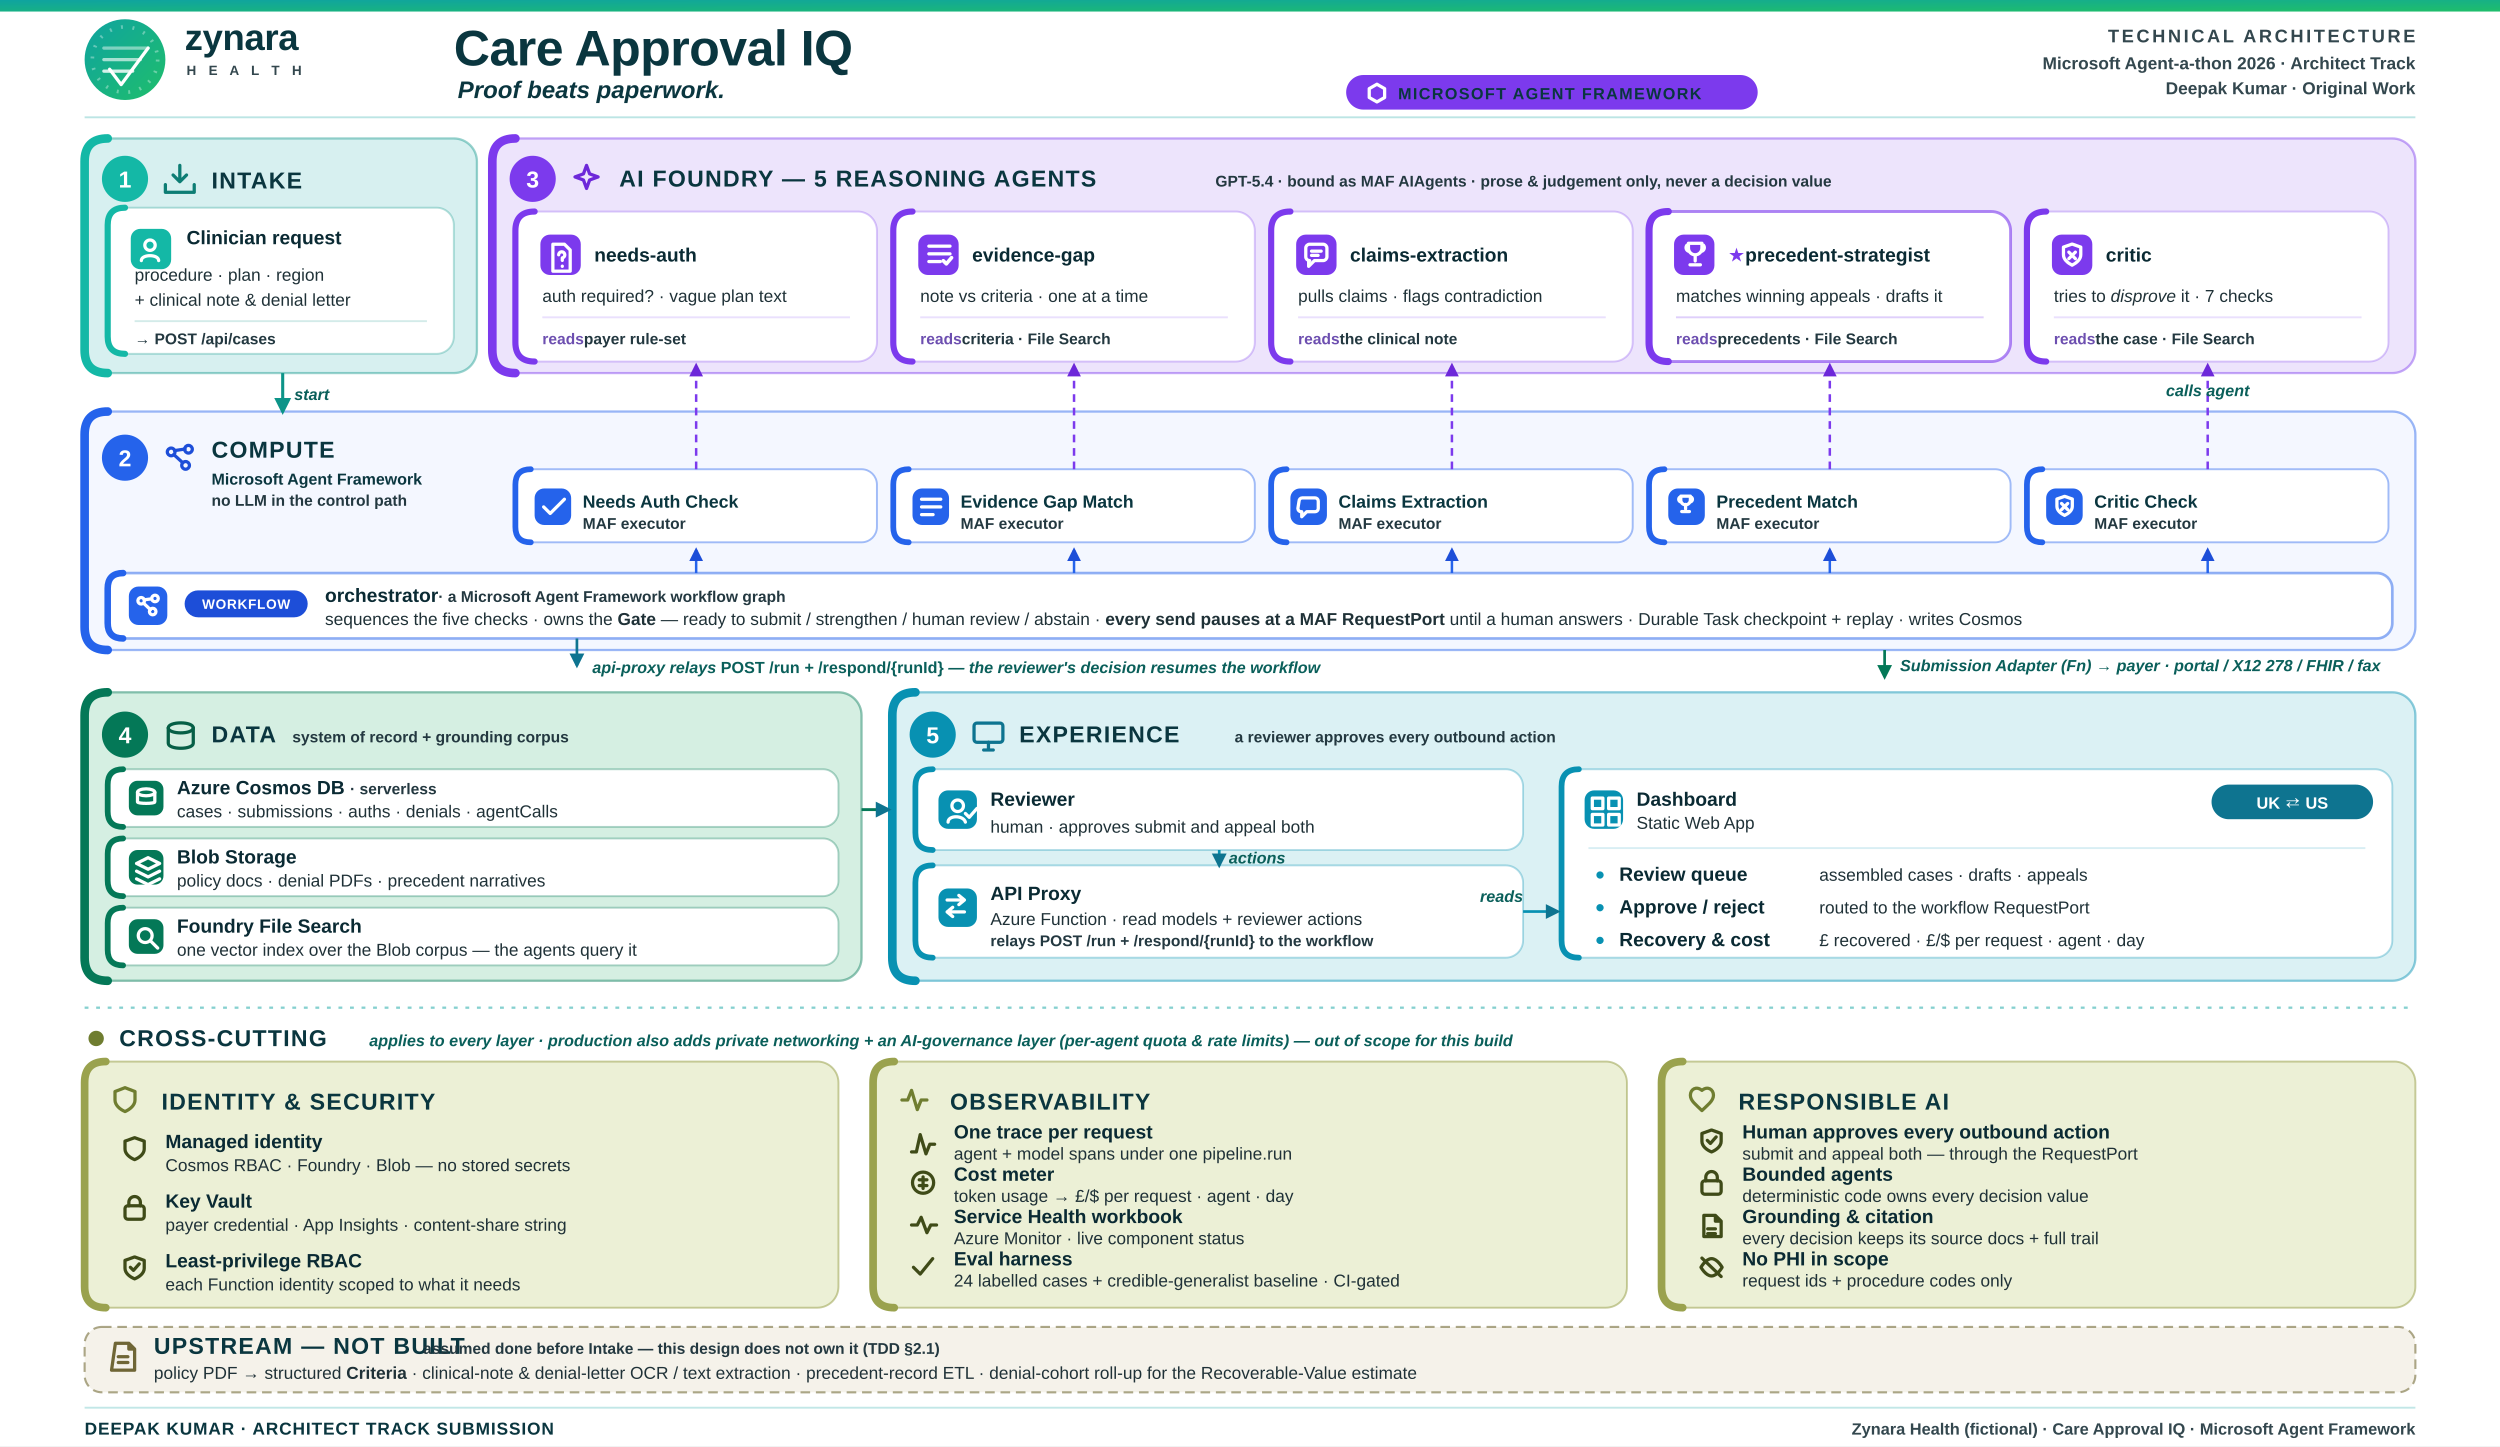
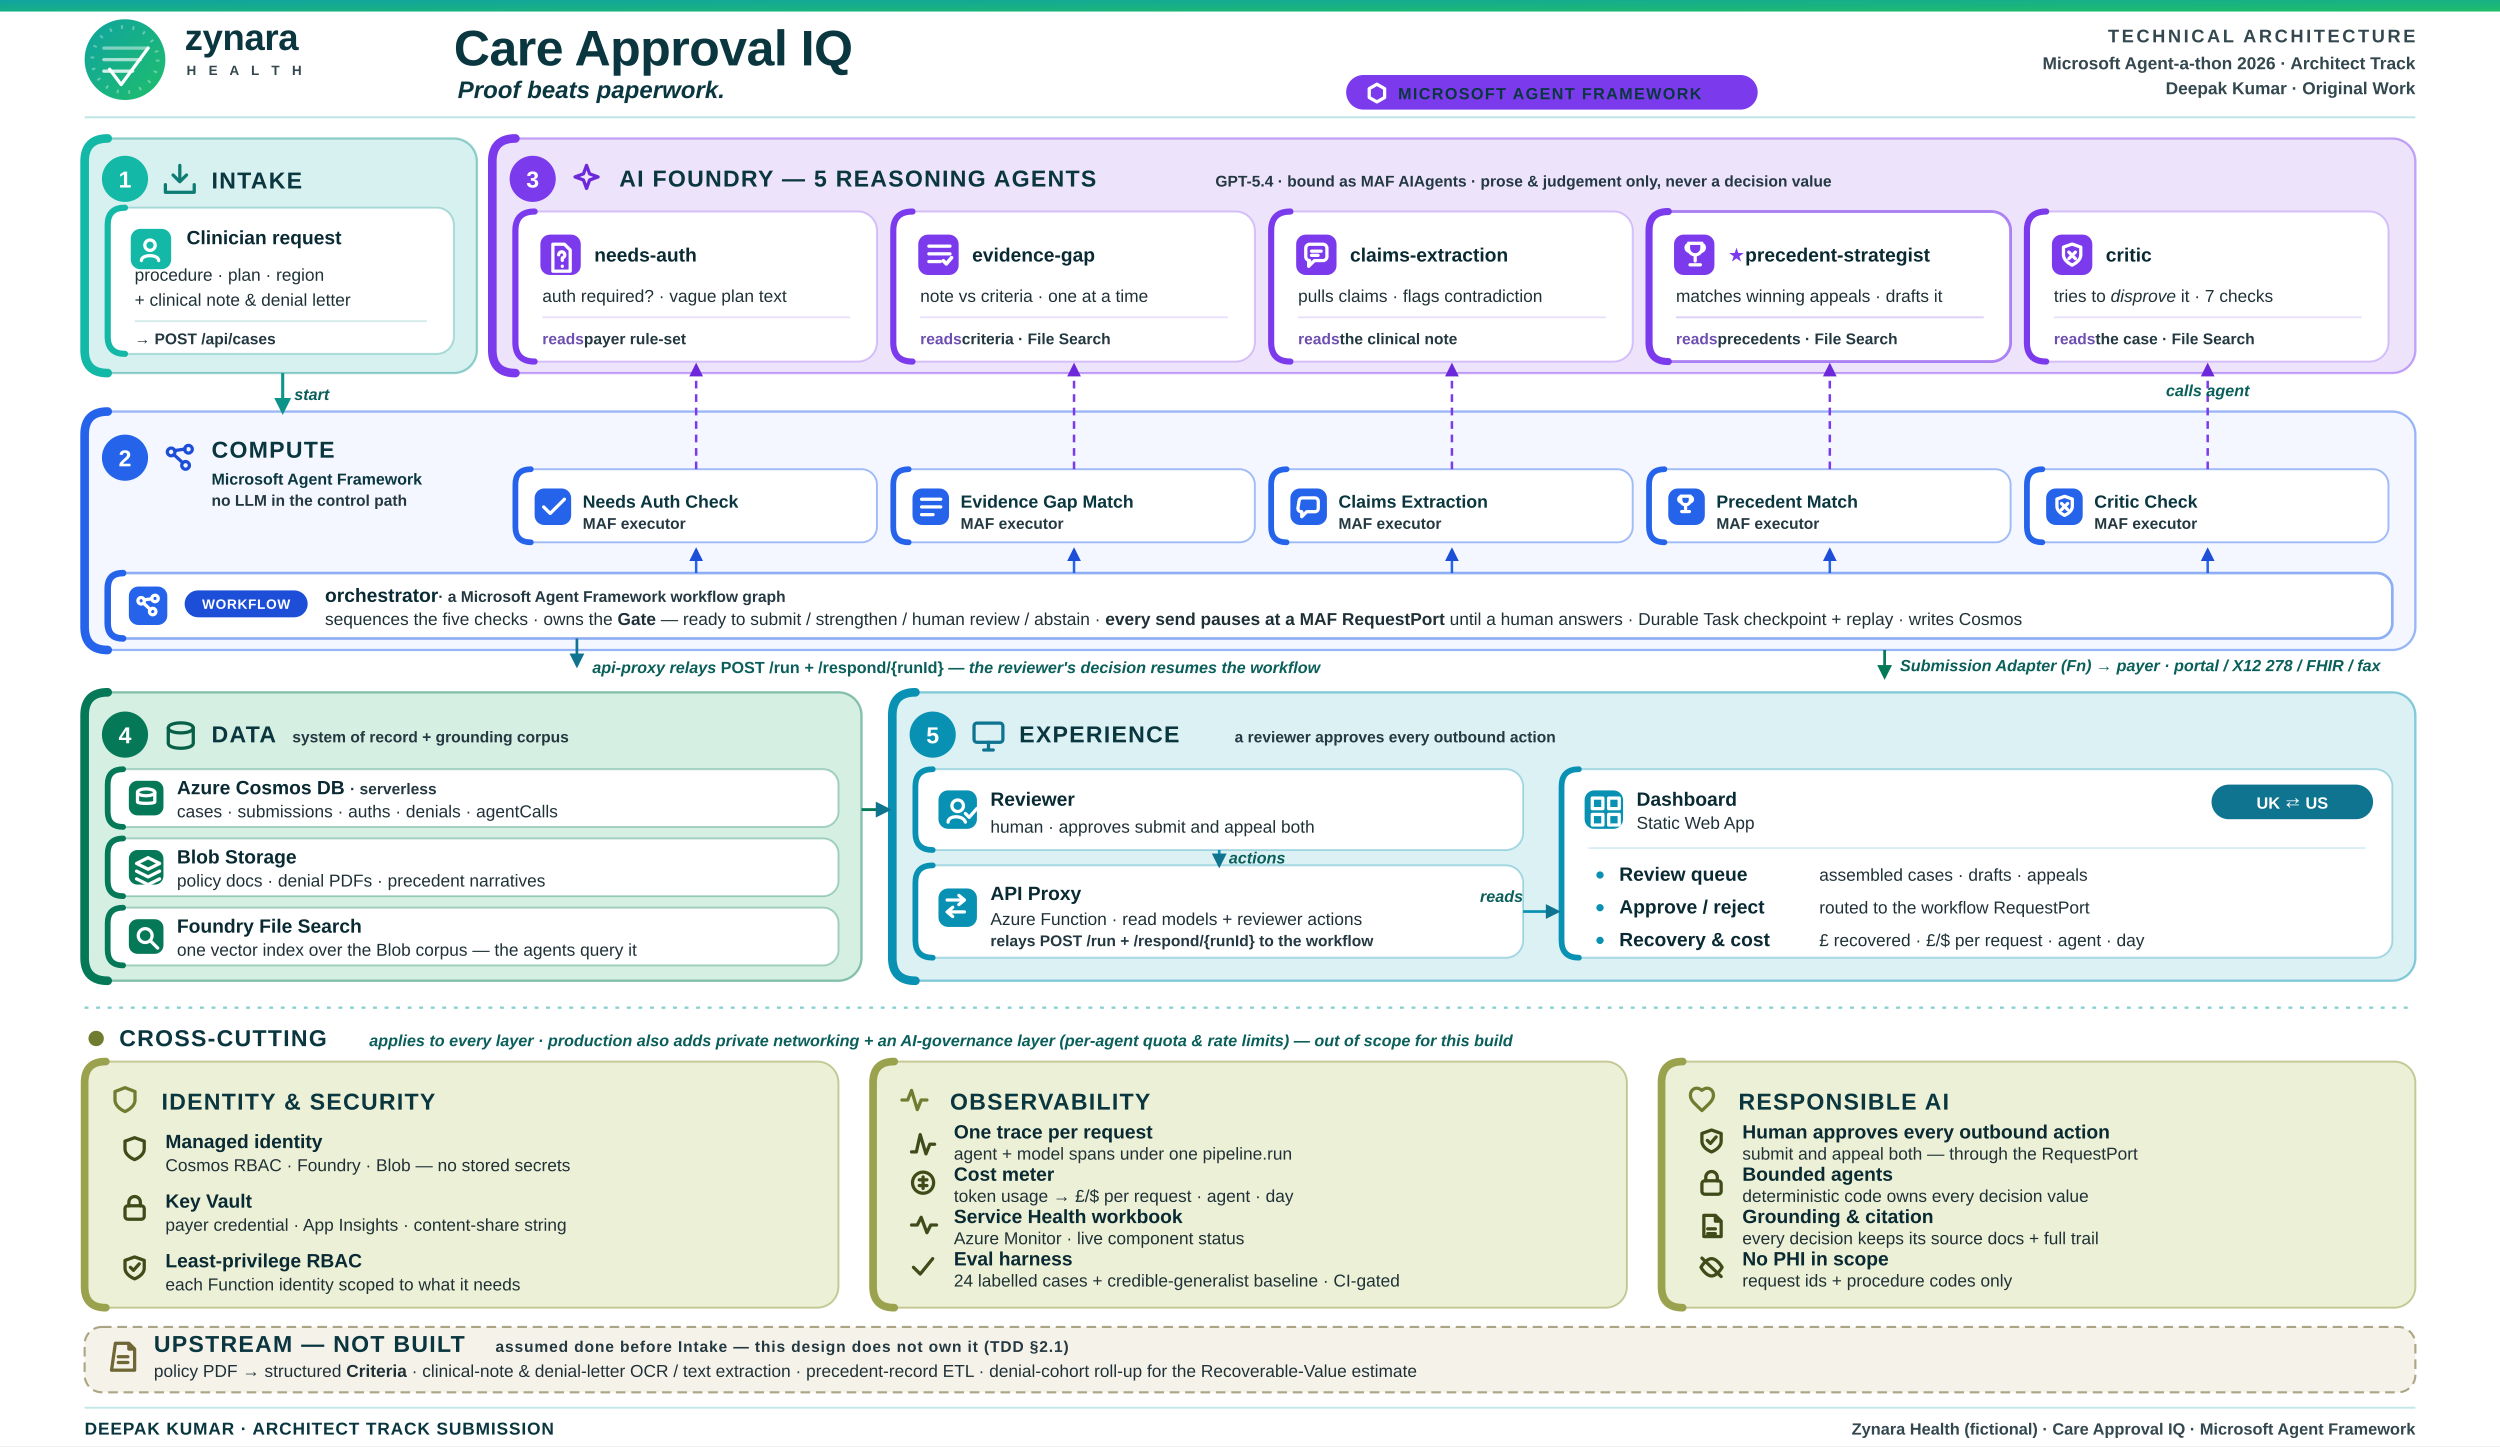
<svg xmlns="http://www.w3.org/2000/svg" viewBox="0 0 1300 752" font-family="'Segoe UI','Helvetica Neue',Arial,sans-serif">
  <defs>
    <linearGradient id="seal" x1="0" y1="0" x2="1" y2="1">
      <stop offset="0" stop-color="#0FA3A0" />
      <stop offset="1" stop-color="#1FBE6B" />
    </linearGradient>
    <marker id="ab" viewBox="0 0 8 8" refX="6.4" refY="4" markerWidth="5.5" markerHeight="5.5" orient="auto-start-reverse">
      <path d="M0 0 L8 4 L0 8 z" fill="#1D4ED8" />
    </marker>
    <marker id="av" viewBox="0 0 8 8" refX="6.4" refY="4" markerWidth="5.5" markerHeight="5.5" orient="auto-start-reverse">
      <path d="M0 0 L8 4 L0 8 z" fill="#6D28D9" />
    </marker>
    <marker id="at" viewBox="0 0 8 8" refX="6.4" refY="4" markerWidth="5.5" markerHeight="5.5" orient="auto-start-reverse">
      <path d="M0 0 L8 4 L0 8 z" fill="#0E7490" />
    </marker>
    <marker id="am" viewBox="0 0 8 8" refX="6.4" refY="4" markerWidth="5.5" markerHeight="5.5" orient="auto-start-reverse">
      <path d="M0 0 L8 4 L0 8 z" fill="#047857" />
    </marker>
    <marker id="ar" viewBox="0 0 8 8" refX="6.4" refY="4" markerWidth="5.5" markerHeight="5.5" orient="auto-start-reverse">
      <path d="M0 0 L8 4 L0 8 z" fill="#0D9488" />
    </marker>
    <style>
      text{ fill:#0A363F; }
      .sub{ fill:#33474E; }
      .num{ fill:#FFFFFF; font-weight:800; }
      .sect{ font-size:12px; font-weight:800; letter-spacing:.055em; }
      .cn{ font-size:10px; font-weight:800; fill:#0A2A33; }
      .sm{ font-size:9px; fill:#1F3137; font-weight:500; }
      .mut{ font-size:8.1px; fill:#233840; font-weight:600; }
      .lbl{ font-style:italic; font-size:8.4px; font-weight:600; fill:#0A5F5A; }
      .ico{ fill:none; stroke-width:1.7; stroke-linecap:round; stroke-linejoin:round; }
      .gl{ fill:none; stroke:#FFFFFF; stroke-width:1.7; stroke-linecap:round; stroke-linejoin:round; }
      .card{ fill:#FFFFFF; }
    </style>
  </defs>
  <rect width="1300" height="752" fill="#FFFFFF" />
  <rect width="1300" height="6" fill="url(#seal)" />
  <g transform="translate(44,10)">
    <circle cx="21" cy="21" r="21" fill="url(#seal)" />
    <circle cx="21" cy="21" r="17" fill="none" stroke="#FFFFFF" stroke-opacity=".35" stroke-width="1.9" stroke-dasharray="1 5" />
    <path class="gl" stroke-width="3.6" opacity=".45" d="M10 15 H33" />
    <path class="gl" stroke-width="3.6" opacity=".62" d="M10 21 H29" />
    <path class="gl" stroke-width="3.6" opacity=".82" d="M10 27 H25" />
    <path class="gl" stroke-width="4.4" d="M13 26 L19 34 L33 15" />
  </g>
  <text x="96" y="26" font-size="19" font-weight="800" letter-spacing="-.01em">zynara</text>
  <text x="97" y="39" class="sub" font-size="7" font-weight="700" letter-spacing=".32em">H E A L T H</text>
  <text x="236" y="34" font-size="26" font-weight="800" letter-spacing="-.01em" fill="#1D4ED8">Care Approval IQ</text>
  <text x="238" y="51" font-size="12.5" font-weight="700" font-style="italic" fill="#0C7F76">Proof beats paperwork.</text>
  <g transform="translate(700,39)">
    <rect width="214" height="18" rx="9" fill="#7C3AED" />
    <g transform="translate(12,4.8)" class="gl" stroke-width="1.5">
      <path d="M4 0 L8 2.3 V6.9 L4 9.2 L0 6.9 V2.3 Z" />
    </g>
    <text x="27" y="12.6" font-size="8.4" font-weight="800" letter-spacing=".085em" fill="#FFFFFF">MICROSOFT AGENT FRAMEWORK</text>
  </g>
  <text x="1256" y="22" text-anchor="end" class="sub" font-size="9.5" font-weight="800" letter-spacing=".14em">TECHNICAL ARCHITECTURE</text>
  <text x="1256" y="36" text-anchor="end" class="sub" font-size="9" font-weight="600">Microsoft Agent-a-thon 2026 · Architect Track</text>
  <text x="1256" y="49" text-anchor="end" class="sub" font-size="9" font-weight="600">Deepak Kumar · Original Work</text>
  <line x1="44" y1="61" x2="1256" y2="61" stroke="#0FA3A0" stroke-opacity=".28" />
  <rect x="44" y="72" width="204" height="122" rx="12" fill="#D7F0F0" stroke="#0D9488" stroke-opacity=".42" stroke-width="1.2" />
  <path d="M56 72 Q44 72 44 84 L44 182 Q44 194 56 194" fill="none" stroke="#14B8A6" stroke-width="4.5" stroke-linecap="round" />
  <circle cx="65" cy="93" r="12" fill="#14B8A6" />
  <text x="65" y="97.5" text-anchor="middle" class="num" font-size="12">1</text>
  <g transform="translate(86,86)" class="ico" stroke="#0D7D74">
    <path d="M0 10 v4 h15 v-4 M7.5 0 v8 M4 5 l3.5 3.5 3.5 -3.5" />
  </g>
  <text x="110" y="98" class="sect" fill="#0C6157">INTAKE</text>
  <g transform="translate(56,108)">
    <rect width="180" height="76" rx="9" class="card" stroke="#0D9488" stroke-opacity=".3" />
    <path d="M9 0 Q0 0 0 9 L0 67 Q0 76 9 76" fill="none" stroke="#14B8A6" stroke-width="3.2" stroke-linecap="round" />
    <rect x="12" y="11" width="21" height="21" rx="5" fill="#14B8A6" />
    <g transform="translate(17.5,16)" class="gl">
      <circle cx="4.5" cy="3.5" r="2.7" />
      <path d="M0 11.5c0-3.4 9-3.4 9 0" />
    </g>
    <text x="41" y="19" class="cn" font-size="10">Clinician request</text>
    <text x="14" y="38" class="sm">procedure · plan · region</text>
    <text x="14" y="51" class="sm">+ clinical note &amp; denial letter</text>
    <line x1="14" y1="59" x2="166" y2="59" stroke="#0D9488" stroke-opacity=".18" />
    <text x="14" y="71" class="mut" fill="#0C6157">→ POST /api/cases</text>
  </g>
  <rect x="256" y="72" width="1000" height="122" rx="12" fill="#EDE4FC" stroke="#7C3AED" stroke-opacity=".44" stroke-width="1.2" />
  <path d="M268 72 Q256 72 256 84 L256 182 Q256 194 268 194" fill="none" stroke="#7C3AED" stroke-width="4.5" stroke-linecap="round" />
  <circle cx="277" cy="93" r="12" fill="#7C3AED" />
  <text x="277" y="97.5" text-anchor="middle" class="num" font-size="12">3</text>
  <g transform="translate(298,86)" class="ico" stroke="#6D28D9">
    <path d="M7 0 l1.6 4.4 4.4 1.6 -4.4 1.6 -1.6 4.4 -1.6 -4.4 -4.4 -1.6 4.4 -1.6 z" />
  </g>
  <text x="322" y="97" class="sect" fill="#5B21B6">AI FOUNDRY — 5 REASONING AGENTS</text>
  <text x="632" y="97" class="mut" fill="#4C3A7A">GPT-5.4 · bound as <tspan font-weight="800">MAF AIAgents</tspan> · prose &amp; judgement only, never a decision value</text>
  <g>
    <g transform="translate(268,110)">
      <rect width="188" height="78" rx="10" class="card" stroke="#7C3AED" stroke-opacity=".28" />
      <path d="M10 0 Q0 0 0 10 L0 68 Q0 78 10 78" fill="none" stroke="#7C3AED" stroke-width="3.2" stroke-linecap="round" />
      <rect x="13" y="12" width="21" height="21" rx="5" fill="#7C3AED" />
      <g transform="translate(18.5,17)" class="gl">
        <path d="M1 0 h6 l3 3 v11 h-9 z" />
        <path d="M4 5.5 a1.6 1.6 0 1 1 1.9 1.6 v1.3 M5.9 11.4 v.1" />
      </g>
      <text x="41" y="26" class="cn">needs-auth</text>
      <text x="14" y="47" class="sm" font-size="7.4">auth required? · vague plan text</text>
      <line x1="14" y1="55" x2="174" y2="55" stroke="#7C3AED" stroke-opacity=".16" />
      <text x="14" y="69" class="mut" font-size="7.8">
        <tspan fill="#6D4FB0">reads </tspan>payer rule-set</text>
    </g>
    <g transform="translate(464.5,110)">
      <rect width="188" height="78" rx="10" class="card" stroke="#7C3AED" stroke-opacity=".28" />
      <path d="M10 0 Q0 0 0 10 L0 68 Q0 78 10 78" fill="none" stroke="#7C3AED" stroke-width="3.2" stroke-linecap="round" />
      <rect x="13" y="12" width="21" height="21" rx="5" fill="#7C3AED" />
      <g transform="translate(18.5,17)" class="gl">
        <path d="M0 1 h11 M0 5 h11 M0 9 h6" />
        <path d="M7.5 8.6 l1.6 1.6 2.7 -3.2" stroke-width="1.9" />
      </g>
      <text x="41" y="26" class="cn">evidence-gap</text>
      <text x="14" y="47" class="sm" font-size="7.4">note vs criteria · one at a time</text>
      <line x1="14" y1="55" x2="174" y2="55" stroke="#7C3AED" stroke-opacity=".16" />
      <text x="14" y="69" class="mut" font-size="7.8">
        <tspan fill="#6D4FB0">reads </tspan>criteria · File Search</text>
    </g>
    <g transform="translate(661,110)">
      <rect width="188" height="78" rx="10" class="card" stroke="#7C3AED" stroke-opacity=".28" />
      <path d="M10 0 Q0 0 0 10 L0 68 Q0 78 10 78" fill="none" stroke="#7C3AED" stroke-width="3.2" stroke-linecap="round" />
      <rect x="13" y="12" width="21" height="21" rx="5" fill="#7C3AED" />
      <g transform="translate(18,17)" class="gl">
        <path d="M0 2 a2 2 0 0 1 2 -2 h7 a2 2 0 0 1 2 2 v4.5 a2 2 0 0 1 -2 2 H4.5 l-3 3 v-3 H2 a2 2 0 0 1 -2 -2 z" />
        <path d="M3 3.6 h5 M3 5.8 h3.4" />
      </g>
      <text x="41" y="26" class="cn" font-size="9.5">claims-extraction</text>
      <text x="14" y="47" class="sm" font-size="7.4">pulls claims · flags contradiction</text>
      <line x1="14" y1="55" x2="174" y2="55" stroke="#7C3AED" stroke-opacity=".16" />
      <text x="14" y="69" class="mut" font-size="7.8">
        <tspan fill="#6D4FB0">reads </tspan>the clinical note</text>
    </g>
    <g transform="translate(857.5,110)">
      <rect width="188" height="78" rx="10" class="card" stroke="#7C3AED" stroke-opacity=".6" stroke-width="1.5" />
      <path d="M10 0 Q0 0 0 10 L0 68 Q0 78 10 78" fill="none" stroke="#7C3AED" stroke-width="3.7" stroke-linecap="round" />
      <rect x="13" y="12" width="21" height="21" rx="5" fill="#7C3AED" />
      <g transform="translate(18.5,16.5)" class="gl">
        <path d="M2 0 h7 v2.5 a3.5 3.5 0 0 1 -7 0 z M1.2 1 a2 2 0 0 0 1 3.2 M9.8 1 a2 2 0 0 1 -1 3.2 M5.5 6 v3.2 M2.8 11.2 h5.4" />
      </g>
      <text x="41" y="26" class="cn" font-size="9.4">
        <tspan fill="#7C3AED">★ </tspan>precedent-strategist</text>
      <text x="14" y="47" class="sm" font-size="7.4">matches winning appeals · drafts it</text>
      <line x1="14" y1="55" x2="174" y2="55" stroke="#7C3AED" stroke-opacity=".24" />
      <text x="14" y="69" class="mut" font-size="7.8">
        <tspan fill="#6D4FB0">reads </tspan>precedents · File Search</text>
    </g>
    <g transform="translate(1054,110)">
      <rect width="188" height="78" rx="10" class="card" stroke="#7C3AED" stroke-opacity=".28" />
      <path d="M10 0 Q0 0 0 10 L0 68 Q0 78 10 78" fill="none" stroke="#7C3AED" stroke-width="3.2" stroke-linecap="round" />
      <rect x="13" y="12" width="21" height="21" rx="5" fill="#7C3AED" />
      <g transform="translate(18.5,16.5)" class="gl">
        <path d="M5 0.4 L9.5 2 V6 C9.5 8.4 7.3 10.2 5 11.4 C2.7 10.2 0.5 8.4 0.5 6 V2 Z M3.3 4.6 l3.4 3.4 M6.7 4.6 l-3.4 3.4" />
      </g>
      <text x="41" y="26" class="cn">critic</text>
      <text x="14" y="47" class="sm" font-size="7.4">tries to <tspan font-style="italic">disprove</tspan> it · 7 checks</text>
      <line x1="14" y1="55" x2="174" y2="55" stroke="#7C3AED" stroke-opacity=".16" />
      <text x="14" y="69" class="mut" font-size="7.8">
        <tspan fill="#6D4FB0">reads </tspan>the case · File Search</text>
    </g>
  </g>
  <rect x="44" y="214" width="1212" height="124" rx="12" fill="#F4F7FF" stroke="#2563EB" stroke-opacity=".46" stroke-width="1.2" />
  <path d="M56 214 Q44 214 44 226 L44 326 Q44 338 56 338" fill="none" stroke="#2563EB" stroke-width="4.5" stroke-linecap="round" />
  <circle cx="65" cy="238" r="12" fill="#2563EB" />
  <text x="65" y="242.5" text-anchor="middle" class="num" font-size="12">2</text>
  <g transform="translate(86,231)" class="ico" stroke="#1D4ED8">
    <circle cx="3" cy="4" r="2" />
    <circle cx="12" cy="2.6" r="2" />
    <circle cx="10.5" cy="11" r="2" />
    <path d="M4.8 3.3 L10.2 2.5 M4.4 5.4 L9 9.6" />
  </g>
  <text x="110" y="238" class="sect" fill="#1D4ED8">COMPUTE</text>
  <text x="110" y="252" font-size="8.3" font-weight="800" fill="#3730A3">Microsoft Agent Framework</text>
  <text x="110" y="263" class="mut" fill="#33427A">no LLM in the control path</text>
  <g>
    <g transform="translate(268,244)">
      <rect width="188" height="38" rx="8" class="card" stroke="#2563EB" stroke-opacity=".42" />
      <path d="M8 0 Q0 0 0 8 L0 30 Q0 38 8 38" fill="none" stroke="#2563EB" stroke-width="3" stroke-linecap="round" />
      <rect x="10" y="10" width="19" height="19" rx="5" fill="#2563EB" />
      <g transform="translate(14.7,14.6)" class="gl">
        <path d="M0 5 l3.4 3.4 L10.8 1" />
      </g>
      <text x="35" y="20" font-size="9.2" font-weight="800" fill="#0A2A33">Needs Auth Check</text>
      <text x="35" y="31" class="mut" font-size="7.7" fill="#3652A8">MAF executor</text>
    </g>
    <g transform="translate(464.5,244)">
      <rect width="188" height="38" rx="8" class="card" stroke="#2563EB" stroke-opacity=".42" />
      <path d="M8 0 Q0 0 0 8 L0 30 Q0 38 8 38" fill="none" stroke="#2563EB" stroke-width="3" stroke-linecap="round" />
      <rect x="10" y="10" width="19" height="19" rx="5" fill="#2563EB" />
      <g transform="translate(14.7,14.6)" class="gl">
        <path d="M0 1 h10 M0 5 h10 M0 9 h6" />
      </g>
      <text x="35" y="20" font-size="9.2" font-weight="800" fill="#0A2A33">Evidence Gap Match</text>
      <text x="35" y="31" class="mut" font-size="7.7" fill="#3652A8">MAF executor</text>
    </g>
    <g transform="translate(661,244)">
      <rect width="188" height="38" rx="8" class="card" stroke="#2563EB" stroke-opacity=".42" />
      <path d="M8 0 Q0 0 0 8 L0 30 Q0 38 8 38" fill="none" stroke="#2563EB" stroke-width="3" stroke-linecap="round" />
      <rect x="10" y="10" width="19" height="19" rx="5" fill="#2563EB" />
      <g transform="translate(14.5,14.6)" class="gl">
        <path d="M0 2 a1.7 1.7 0 0 1 1.7 -1.7 h6.6 a1.7 1.7 0 0 1 1.7 1.7 v3.8 a1.7 1.7 0 0 1 -1.7 1.7 H4 l-2.6 2.6 v-2.6 h-.3 a1.7 1.7 0 0 1 -1.7 -1.7 z" />
      </g>
      <text x="35" y="20" font-size="9.2" font-weight="800" fill="#0A2A33">Claims Extraction</text>
      <text x="35" y="31" class="mut" font-size="7.7" fill="#3652A8">MAF executor</text>
    </g>
    <g transform="translate(857.5,244)">
      <rect width="188" height="38" rx="8" class="card" stroke="#2563EB" stroke-opacity=".42" />
      <path d="M8 0 Q0 0 0 8 L0 30 Q0 38 8 38" fill="none" stroke="#2563EB" stroke-width="3" stroke-linecap="round" />
      <rect x="10" y="10" width="19" height="19" rx="5" fill="#2563EB" />
      <g transform="translate(15,14)" class="gl">
        <path d="M1.5 0 h5 v2 a2.5 2.5 0 0 1 -5 0 z M0.8 0.7 a1.4 1.4 0 0 0 .7 2.3 M7.2 0.7 a1.4 1.4 0 0 1 -.7 2.3 M4 4.3 v2.3 M2 8 h4" />
      </g>
      <text x="35" y="20" font-size="9.2" font-weight="800" fill="#0A2A33">Precedent Match</text>
      <text x="35" y="31" class="mut" font-size="7.7" fill="#3652A8">MAF executor</text>
    </g>
    <g transform="translate(1054,244)">
      <rect width="188" height="38" rx="8" class="card" stroke="#2563EB" stroke-opacity=".42" />
      <path d="M8 0 Q0 0 0 8 L0 30 Q0 38 8 38" fill="none" stroke="#2563EB" stroke-width="3" stroke-linecap="round" />
      <rect x="10" y="10" width="19" height="19" rx="5" fill="#2563EB" />
      <g transform="translate(14.6,13.8)" class="gl">
        <path d="M5 0.3 L9 1.7 V5.5 C9 7.6 7.1 9.2 5 10.2 C2.9 9.2 1 7.6 1 5.5 V1.7 Z M3.4 4 l3.2 3.2 M6.6 4 l-3.2 3.2" />
      </g>
      <text x="35" y="20" font-size="9.2" font-weight="800" fill="#0A2A33">Critic Check</text>
      <text x="35" y="31" class="mut" font-size="7.7" fill="#3652A8">MAF executor</text>
    </g>
  </g>
  <g transform="translate(56,298)">
    <rect width="1188" height="34" rx="8" class="card" stroke="#2563EB" stroke-opacity=".5" stroke-width="1.4" />
    <path d="M8 0 Q0 0 0 8 L0 26 Q0 34 8 34" fill="none" stroke="#2563EB" stroke-width="3.4" stroke-linecap="round" />
    <rect x="11" y="7" width="20" height="20" rx="5" fill="#2563EB" />
    <g transform="translate(15,11)" class="gl">
      <circle cx="2.4" cy="3.4" r="1.7" />
      <circle cx="9.6" cy="2.2" r="1.7" />
      <circle cx="8.4" cy="9" r="1.7" />
      <path d="M4 2.9 L7.8 2.4 M3.7 4.7 L7.2 8" />
    </g>
    <rect x="40" y="9" width="64" height="14" rx="7" fill="#1D4ED8" />
    <text x="72" y="18.6" text-anchor="middle" style="fill:#FFFFFF" font-size="7.1" font-weight="800" letter-spacing=".05em">WORKFLOW</text>
    <text x="113" y="15" class="cn" font-size="10.5" fill="#1D4ED8">orchestrator<tspan class="mut" font-size="8.3" fill="#33427A" font-weight="600">  ·  a Microsoft Agent Framework workflow graph</tspan>
    </text>
    <text x="113" y="27" class="sm" font-size="8.2">sequences the five checks · owns the <tspan font-weight="800">Gate</tspan> — ready to submit / strengthen / human review / abstain · <tspan font-weight="800">every send pauses at a MAF RequestPort</tspan> until a human answers · Durable Task checkpoint + replay · writes Cosmos</text>
  </g>
  <g stroke="#2563EB" stroke-width="1.3" fill="none">
    <path d="M362 298 V286" marker-end="url(#ab)" />
    <path d="M558.5 298 V286" marker-end="url(#ab)" />
    <path d="M755 298 V286" marker-end="url(#ab)" />
    <path d="M951.5 298 V286" marker-end="url(#ab)" />
    <path d="M1148 298 V286" marker-end="url(#ab)" />
  </g>
  <g stroke="#7C3AED" stroke-width="1.3" fill="none" stroke-dasharray="4 3">
    <path d="M362 244 V190" marker-end="url(#av)" />
    <path d="M558.5 244 V190" marker-end="url(#av)" />
    <path d="M755 244 V190" marker-end="url(#av)" />
    <path d="M951.5 244 V190" marker-end="url(#av)" />
    <path d="M1148 244 V190" marker-end="url(#av)" />
  </g>
  <text x="1148" y="206" class="lbl" fill="#6D28D9" text-anchor="middle">calls agent</text>
  <path d="M147 194 V214" fill="none" stroke="#0D9488" stroke-width="1.6" marker-end="url(#ar)" />
  <text x="153" y="208" class="lbl" fill="#0C6157">start</text>
  <path d="M300 332 V346" fill="none" stroke="#0E7490" stroke-width="1.4" marker-end="url(#at)" />
  <text x="308" y="350" class="lbl" fill="#0E6F86">api-proxy relays <tspan font-style="normal" font-weight="700">POST /run</tspan> + <tspan font-style="normal" font-weight="700">/respond/{runId}</tspan>  — the reviewer's decision resumes the workflow</text>
  <path d="M980 338 V352" fill="none" stroke="#047857" stroke-width="1.4" marker-end="url(#am)" />
  <text x="988" y="349" class="lbl" fill="#2E6B54">Submission Adapter (Fn) → payer · portal / X12 278 / FHIR / fax</text>
  <rect x="44" y="360" width="404" height="150" rx="12" fill="#D5EFE2" stroke="#047857" stroke-opacity=".44" stroke-width="1.2" />
  <path d="M56 360 Q44 360 44 372 L44 498 Q44 510 56 510" fill="none" stroke="#047857" stroke-width="4.5" stroke-linecap="round" />
  <circle cx="65" cy="382" r="12" fill="#047857" />
  <text x="65" y="386.5" text-anchor="middle" class="num" font-size="12">4</text>
  <g transform="translate(86,375)" class="ico" stroke="#065F46">
    <path d="M1.5 3.5c0-1.6 3-2.6 6.5-2.6s6.5 1 6.5 2.6v8c0 1.6-3 2.6-6.5 2.6s-6.5-1-6.5-2.6z" />
    <path d="M1.5 3.5c0 1.6 3 2.6 6.5 2.6s6.5-1 6.5-2.6" />
  </g>
  <text x="110" y="386" class="sect" fill="#065F46">DATA</text>
  <text x="152" y="386" class="mut" fill="#2C5C4B">system of record + grounding corpus</text>
  <g transform="translate(56,400)">
    <rect width="380" height="30" rx="8" class="card" stroke="#047857" stroke-opacity=".32" />
    <path d="M8 0 Q0 0 0 8 L0 22 Q0 30 8 30" fill="none" stroke="#047857" stroke-width="3" stroke-linecap="round" />
    <rect x="11" y="6" width="18" height="18" rx="4.5" fill="#047857" />
    <g transform="translate(15.5,10)" class="gl">
      <ellipse cx="4.5" cy="2" rx="4.5" ry="1.8" />
      <path d="M0 2 v5 c0 1 9 1 9 0 V2" />
    </g>
    <text x="36" y="13" class="cn" font-size="9.5">Azure Cosmos DB <tspan class="mut" font-weight="600">· serverless</tspan>
    </text>
    <text x="36" y="25" class="sm" font-size="8.4">cases · submissions · auths · denials · agentCalls</text>
  </g>
  <g transform="translate(56,436)">
    <rect width="380" height="30" rx="8" class="card" stroke="#047857" stroke-opacity=".32" />
    <path d="M8 0 Q0 0 0 8 L0 22 Q0 30 8 30" fill="none" stroke="#047857" stroke-width="3" stroke-linecap="round" />
    <rect x="11" y="6" width="18" height="18" rx="4.5" fill="#047857" />
    <g transform="translate(15,10)" class="gl">
      <path d="M6 0 L12 3 L6 6 L0 3 z M0 7 L6 10 L12 7 M0 11 L6 14 L12 11" />
    </g>
    <text x="36" y="13" class="cn" font-size="9.5">Blob Storage</text>
    <text x="36" y="25" class="sm" font-size="8.4">policy docs · denial PDFs · precedent narratives</text>
  </g>
  <g transform="translate(56,472)">
    <rect width="380" height="30" rx="8" class="card" stroke="#047857" stroke-opacity=".32" />
    <path d="M8 0 Q0 0 0 8 L0 22 Q0 30 8 30" fill="none" stroke="#047857" stroke-width="3" stroke-linecap="round" />
    <rect x="11" y="6" width="18" height="18" rx="4.5" fill="#047857" />
    <g transform="translate(15,10)" class="gl">
      <circle cx="4.5" cy="4.5" r="3.6" />
      <path d="M7.2 7.2 L11 11" />
    </g>
    <text x="36" y="13" class="cn" font-size="9.5">Foundry File Search</text>
    <text x="36" y="25" class="sm" font-size="8.4">one vector index over the Blob corpus — the agents query it</text>
  </g>
  <rect x="464" y="360" width="792" height="150" rx="12" fill="#DBF1F4" stroke="#0891B2" stroke-opacity=".46" stroke-width="1.2" />
  <path d="M476 360 Q464 360 464 372 L464 498 Q464 510 476 510" fill="none" stroke="#0891B2" stroke-width="4.5" stroke-linecap="round" />
  <circle cx="485" cy="382" r="12" fill="#0891B2" />
  <text x="485" y="386.5" text-anchor="middle" class="num" font-size="12">5</text>
  <g transform="translate(506,375)" class="ico" stroke="#0E7490">
    <rect x="0.5" y="1" width="15" height="10" rx="1.5" />
    <path d="M5.5 15h5 M8 11v4" />
  </g>
  <text x="530" y="386" class="sect" fill="#0E6F86">EXPERIENCE</text>
  <text x="642" y="386" class="mut" fill="#0E6478">a reviewer approves every outbound action</text>
  <g transform="translate(476,400)">
    <rect width="316" height="42" rx="9" class="card" stroke="#0891B2" stroke-opacity=".32" />
    <path d="M9 0 Q0 0 0 9 L0 33 Q0 42 9 42" fill="none" stroke="#0891B2" stroke-width="3" stroke-linecap="round" />
    <rect x="12" y="11" width="20" height="20" rx="5" fill="#0891B2" />
    <g transform="translate(17,15)" class="gl">
      <circle cx="5" cy="4" r="3" />
      <path d="M0 12.5c0-3.7 8-3.7 9 0 M9 8l2 2 4-4.6" />
    </g>
    <text x="39" y="19" class="cn">Reviewer</text>
    <text x="39" y="33" class="sm" font-size="8.4">human · approves submit and appeal both</text>
  </g>
  <g transform="translate(476,450)">
    <rect width="316" height="48" rx="9" class="card" stroke="#0891B2" stroke-opacity=".32" />
    <path d="M9 0 Q0 0 0 9 L0 39 Q0 48 9 48" fill="none" stroke="#0891B2" stroke-width="3" stroke-linecap="round" />
    <rect x="12" y="12" width="20" height="20" rx="5" fill="#0891B2" />
    <g transform="translate(16.5,14.6)" class="gl">
      <path d="M0 3.4 H8.6 M6.1 1 L9 3.4 L6.1 5.8" />
      <path d="M9 9.6 H0.4 M2.9 7.2 L0 9.6 L2.9 12" />
    </g>
    <text x="39" y="18" class="cn">API Proxy</text>
    <text x="39" y="31" class="sm" font-size="8.2">Azure Function · read models + reviewer actions</text>
    <text x="39" y="42" class="mut" font-size="7.9">relays POST /run + /respond/{runId} to the workflow</text>
  </g>
  <g transform="translate(812,400)">
    <rect width="432" height="98" rx="9" class="card" stroke="#0891B2" stroke-opacity=".32" />
    <path d="M9 0 Q0 0 0 9 L0 89 Q0 98 9 98" fill="none" stroke="#0891B2" stroke-width="3" stroke-linecap="round" />
    <rect x="12" y="11" width="20" height="20" rx="5" fill="#0891B2" />
    <g transform="translate(16,15)" class="gl">
      <rect x="0" y="0" width="5.5" height="5.5" />
      <rect x="8.5" y="0" width="5.5" height="5.5" />
      <rect x="0" y="8.5" width="5.5" height="5.5" />
      <rect x="8.5" y="8.5" width="5.5" height="5.5" />
    </g>
    <text x="39" y="19" class="cn">Dashboard</text>
    <text x="39" y="31" class="sm" font-size="8.4">Static Web App</text>
    <rect x="338" y="8" width="84" height="18" rx="9" fill="#0E7490" />
    <text x="380" y="20.5" text-anchor="middle" style="fill:#FFFFFF" font-size="8.5" font-weight="800">UK ⇄ US</text>
    <line x1="14" y1="41" x2="418" y2="41" stroke="#0891B2" stroke-opacity=".16" />
    <g>
      <circle cx="20" cy="55" r="1.9" fill="#0891B2" />
      <text x="30" y="58" class="cn" font-size="8.8">Review queue</text>
      <text x="134" y="58" class="sm" font-size="8.3">assembled cases · drafts · appeals</text>
      <circle cx="20" cy="72" r="1.9" fill="#0891B2" />
      <text x="30" y="75" class="cn" font-size="8.8">Approve / reject</text>
      <text x="134" y="75" class="sm" font-size="8.3">routed to the workflow RequestPort</text>
      <circle cx="20" cy="89" r="1.9" fill="#0891B2" />
      <text x="30" y="92" class="cn" font-size="8.8">Recovery &amp; cost</text>
      <text x="134" y="92" class="sm" font-size="8.3">£ recovered · £/$ per request · agent · day</text>
    </g>
  </g>
  <path d="M448 421 H462" fill="none" stroke="#047857" stroke-width="1.5" marker-end="url(#at)" />
  <path d="M634 442 V450" fill="none" stroke="#0891B2" stroke-width="1.4" marker-end="url(#at)" />
  <text x="639" y="449" class="lbl" fill="#0E6F86">actions</text>
  <path d="M792 474 H810" fill="none" stroke="#0891B2" stroke-width="1.4" marker-end="url(#at)" />
  <text x="792" y="469" class="lbl" fill="#0E6F86" text-anchor="end">reads</text>
  <line x1="44" y1="524" x2="1256" y2="524" stroke="#0FA3A0" stroke-opacity=".5" stroke-width="1.2" stroke-dasharray="2 4" />
  <circle cx="50" cy="540" r="4" fill="#6F7D30" />
  <text x="62" y="544" class="sect" fill="#454F1C">CROSS-CUTTING</text>
  <text x="192" y="544" class="lbl" fill="#4C5A24">applies to every layer · production also adds private networking + an AI-governance layer (per-agent quota &amp; rate limits) — out of scope for this build</text>
  <g transform="translate(44,552)">
    <rect width="392" height="128" rx="11" fill="#ECF0D6" stroke="#9AA24E" stroke-opacity=".55" />
    <path d="M11 0 Q0 0 0 11 L0 117 Q0 128 11 128" fill="none" stroke="#9AA24E" stroke-width="4" stroke-linecap="round" />
    <g transform="translate(15,13)" class="ico" stroke="#6F7D30" stroke-width="1.7">
      <path d="M6 0.6 L11.2 2.6 V7 C11.2 9.6 8.8 11.8 6 13 C3.2 11.8 0.8 9.6 0.8 7 V2.6 Z" />
    </g>
    <text x="40" y="25" class="sect" font-size="10" fill="#454F1C">IDENTITY &amp; SECURITY</text>
    <g transform="translate(20,39)" class="ico" stroke="#3F4B18" stroke-width="1.6">
      <path d="M6 0.6 L11 2.4 V6.5 C11 9 8.5 11 6 12 C3.5 11 1 9 1 6.5 V2.4 Z" />
    </g>
    <text x="42" y="45" class="cn" font-size="9.5">Managed identity</text>
    <text x="42" y="57" class="sm" font-size="8.4">Cosmos RBAC · Foundry · Blob — no stored secrets</text>
    <g transform="translate(20,70)" class="ico" stroke="#3F4B18" stroke-width="1.6">
      <rect x="1" y="5" width="10" height="7" rx="1.5" />
      <path d="M3 5 V3.2 a3 3 0 0 1 6 0 V5" />
    </g>
    <text x="42" y="76" class="cn" font-size="9.5">Key Vault</text>
    <text x="42" y="88" class="sm" font-size="8.4">payer credential · App Insights · content-share string</text>
    <g transform="translate(20,101)" class="ico" stroke="#3F4B18" stroke-width="1.6">
      <path d="M6 0.6 L11 2.4 V6.5 C11 9 8.5 11 6 12 C3.5 11 1 9 1 6.5 V2.4 Z M3.8 6 l1.6 1.6 3 -3.4" />
    </g>
    <text x="42" y="107" class="cn" font-size="9.5">Least-privilege RBAC</text>
    <text x="42" y="119" class="sm" font-size="8.4">each Function identity scoped to what it needs</text>
  </g>
  <g transform="translate(454,552)">
    <rect width="392" height="128" rx="11" fill="#ECF0D6" stroke="#9AA24E" stroke-opacity=".55" />
    <path d="M11 0 Q0 0 0 11 L0 117 Q0 128 11 128" fill="none" stroke="#9AA24E" stroke-width="4" stroke-linecap="round" />
    <g transform="translate(15,14)" class="ico" stroke="#6F7D30" stroke-width="1.7">
      <path d="M0 6 H3 L5 1 L8 11 L10 6 H13" />
    </g>
    <text x="40" y="25" class="sect" font-size="10" fill="#454F1C">OBSERVABILITY</text>
    <g transform="translate(20,35)" class="ico" stroke="#3F4B18" stroke-width="1.6">
      <path d="M0 12 H2.5 L4.5 3 L7.5 13 L9.5 8 H12" />
    </g>
    <text x="42" y="40" class="cn" font-size="9.5">One trace per request</text>
    <text x="42" y="51" class="sm" font-size="8.4">agent + model spans under one pipeline.run</text>
    <g transform="translate(20,57)" class="ico" stroke="#3F4B18" stroke-width="1.6">
      <circle cx="6" cy="6" r="5.5" />
      <path d="M6 3 v6 M4 4.5 h4 M4 7.5 h4" />
    </g>
    <text x="42" y="62" class="cn" font-size="9.5">Cost meter</text>
    <text x="42" y="73" class="sm" font-size="8.4">token usage → £/$ per request · agent · day</text>
    <g transform="translate(20,79)" class="ico" stroke="#3F4B18" stroke-width="1.6">
      <path d="M0 6 h3 l2 -4 3 8 2 -4 h3" />
    </g>
    <text x="42" y="84" class="cn" font-size="9.5">Service Health workbook</text>
    <text x="42" y="95" class="sm" font-size="8.4">Azure Monitor · live component status</text>
    <g transform="translate(20,101)" class="ico" stroke="#3F4B18" stroke-width="1.6">
      <path d="M1 6 l3.5 3.5 L11 1.5" />
    </g>
    <text x="42" y="106" class="cn" font-size="9.5">Eval harness</text>
    <text x="42" y="117" class="sm" font-size="8.4">24 labelled cases + credible-generalist baseline · CI-gated</text>
  </g>
  <g transform="translate(864,552)">
    <rect width="392" height="128" rx="11" fill="#ECF0D6" stroke="#9AA24E" stroke-opacity=".55" />
    <path d="M11 0 Q0 0 0 11 L0 117 Q0 128 11 128" fill="none" stroke="#9AA24E" stroke-width="4" stroke-linecap="round" />
    <g transform="translate(15,13)" class="ico" stroke="#6F7D30" stroke-width="1.7">
      <path d="M6 2 C3 -0.5 0 1.5 0 4.5 C0 7.5 3 9.5 6 12.5 C9 9.5 12 7.5 12 4.5 C12 1.5 9 -0.5 6 2 Z" />
    </g>
    <text x="40" y="25" class="sect" font-size="10" fill="#454F1C">RESPONSIBLE AI</text>
    <g transform="translate(20,35)" class="ico" stroke="#3F4B18" stroke-width="1.6">
      <path d="M6 0.6 L11 2.4 V6.5 C11 9 8.5 11 6 12 C3.5 11 1 9 1 6.5 V2.4 Z M3.8 6 l1.6 1.6 3 -3.4" />
    </g>
    <text x="42" y="40" class="cn" font-size="9.5">Human approves every outbound action</text>
    <text x="42" y="51" class="sm" font-size="8.4">submit and appeal both — through the RequestPort</text>
    <g transform="translate(20,57)" class="ico" stroke="#3F4B18" stroke-width="1.6">
      <rect x="1" y="5" width="10" height="7" rx="1.5" />
      <path d="M3 5 V3.2 a3 3 0 0 1 6 0 V5" />
    </g>
    <text x="42" y="62" class="cn" font-size="9.5">Bounded agents</text>
    <text x="42" y="73" class="sm" font-size="8.4">deterministic code owns every decision value</text>
    <g transform="translate(20,79)" class="ico" stroke="#3F4B18" stroke-width="1.6">
      <path d="M2 1 h6 l3 3 v8 h-9 z M8 1 v3 h3 M4 8 h4 M4 10.5 h4" />
    </g>
    <text x="42" y="84" class="cn" font-size="9.5">Grounding &amp; citation</text>
    <text x="42" y="95" class="sm" font-size="8.4">every decision keeps its source docs + full trail</text>
    <g transform="translate(20,101)" class="ico" stroke="#3F4B18" stroke-width="1.6">
      <path d="M0.5 6 S3 1.5 6 1.5 S11.5 6 11.5 6 S9 10.5 6 10.5 S0.5 6 0.5 6 M1 1.2 L11 10.8" />
    </g>
    <text x="42" y="106" class="cn" font-size="9.5">No PHI in scope</text>
    <text x="42" y="117" class="sm" font-size="8.4">request ids + procedure codes only</text>
  </g>
  <g transform="translate(44,690)">
    <rect width="1212" height="34" rx="9" fill="#F5F2EA" stroke="#8A8256" stroke-opacity=".7" stroke-width="1.1" stroke-dasharray="5 3" />
    <g transform="translate(14,8.5)" class="ico" stroke="#6F6636" stroke-width="1.6">
      <path d="M2 0 h7 l3 3 v11 h-12 z M9 0 v3 h3 M3.5 7 h5 M3.5 10 h5" />
    </g>
-     <text x="36" y="14" class="sect" font-size="9.5" fill="#4C4622">UPSTREAM — NOT BUILT</text>
-     <text x="176" y="14" class="mut" font-size="8" fill="#5A5330">assumed done before Intake — this design does not own it (TDD §2.1)</text>
-     <text x="36" y="27" class="sm" font-size="8.2" fill="#4C4622">policy PDF → structured <tspan font-weight="700">Criteria</tspan> · clinical-note &amp; denial-letter OCR / text extraction · precedent-record ETL · denial-cohort roll-up for the Recoverable-Value estimate</text>
+     <text x="36" y="13" class="sect" font-size="9.5" fill="#4C4622">UPSTREAM — NOT BUILT<tspan dx="16" class="mut" font-size="8" font-weight="600" fill="#5A5330">assumed done before Intake — this design does not own it (TDD §2.1)</tspan>
+     </text>
+     <text x="36" y="26" class="sm" font-size="8.2" fill="#4C4622">policy PDF → structured <tspan font-weight="700">Criteria</tspan> · clinical-note &amp; denial-letter OCR / text extraction · precedent-record ETL · denial-cohort roll-up for the Recoverable-Value estimate</text>
  </g>
  <line x1="44" y1="732" x2="1256" y2="732" stroke="#0FA3A0" stroke-opacity=".25" />
  <text x="44" y="746" font-size="9" font-weight="800" letter-spacing=".05em">DEEPAK KUMAR · ARCHITECT TRACK SUBMISSION</text>
  <text x="1256" y="746" text-anchor="end" class="sub" font-size="8.5" font-weight="600">Zynara Health (fictional) · Care Approval IQ · Microsoft Agent Framework</text>
</svg>
